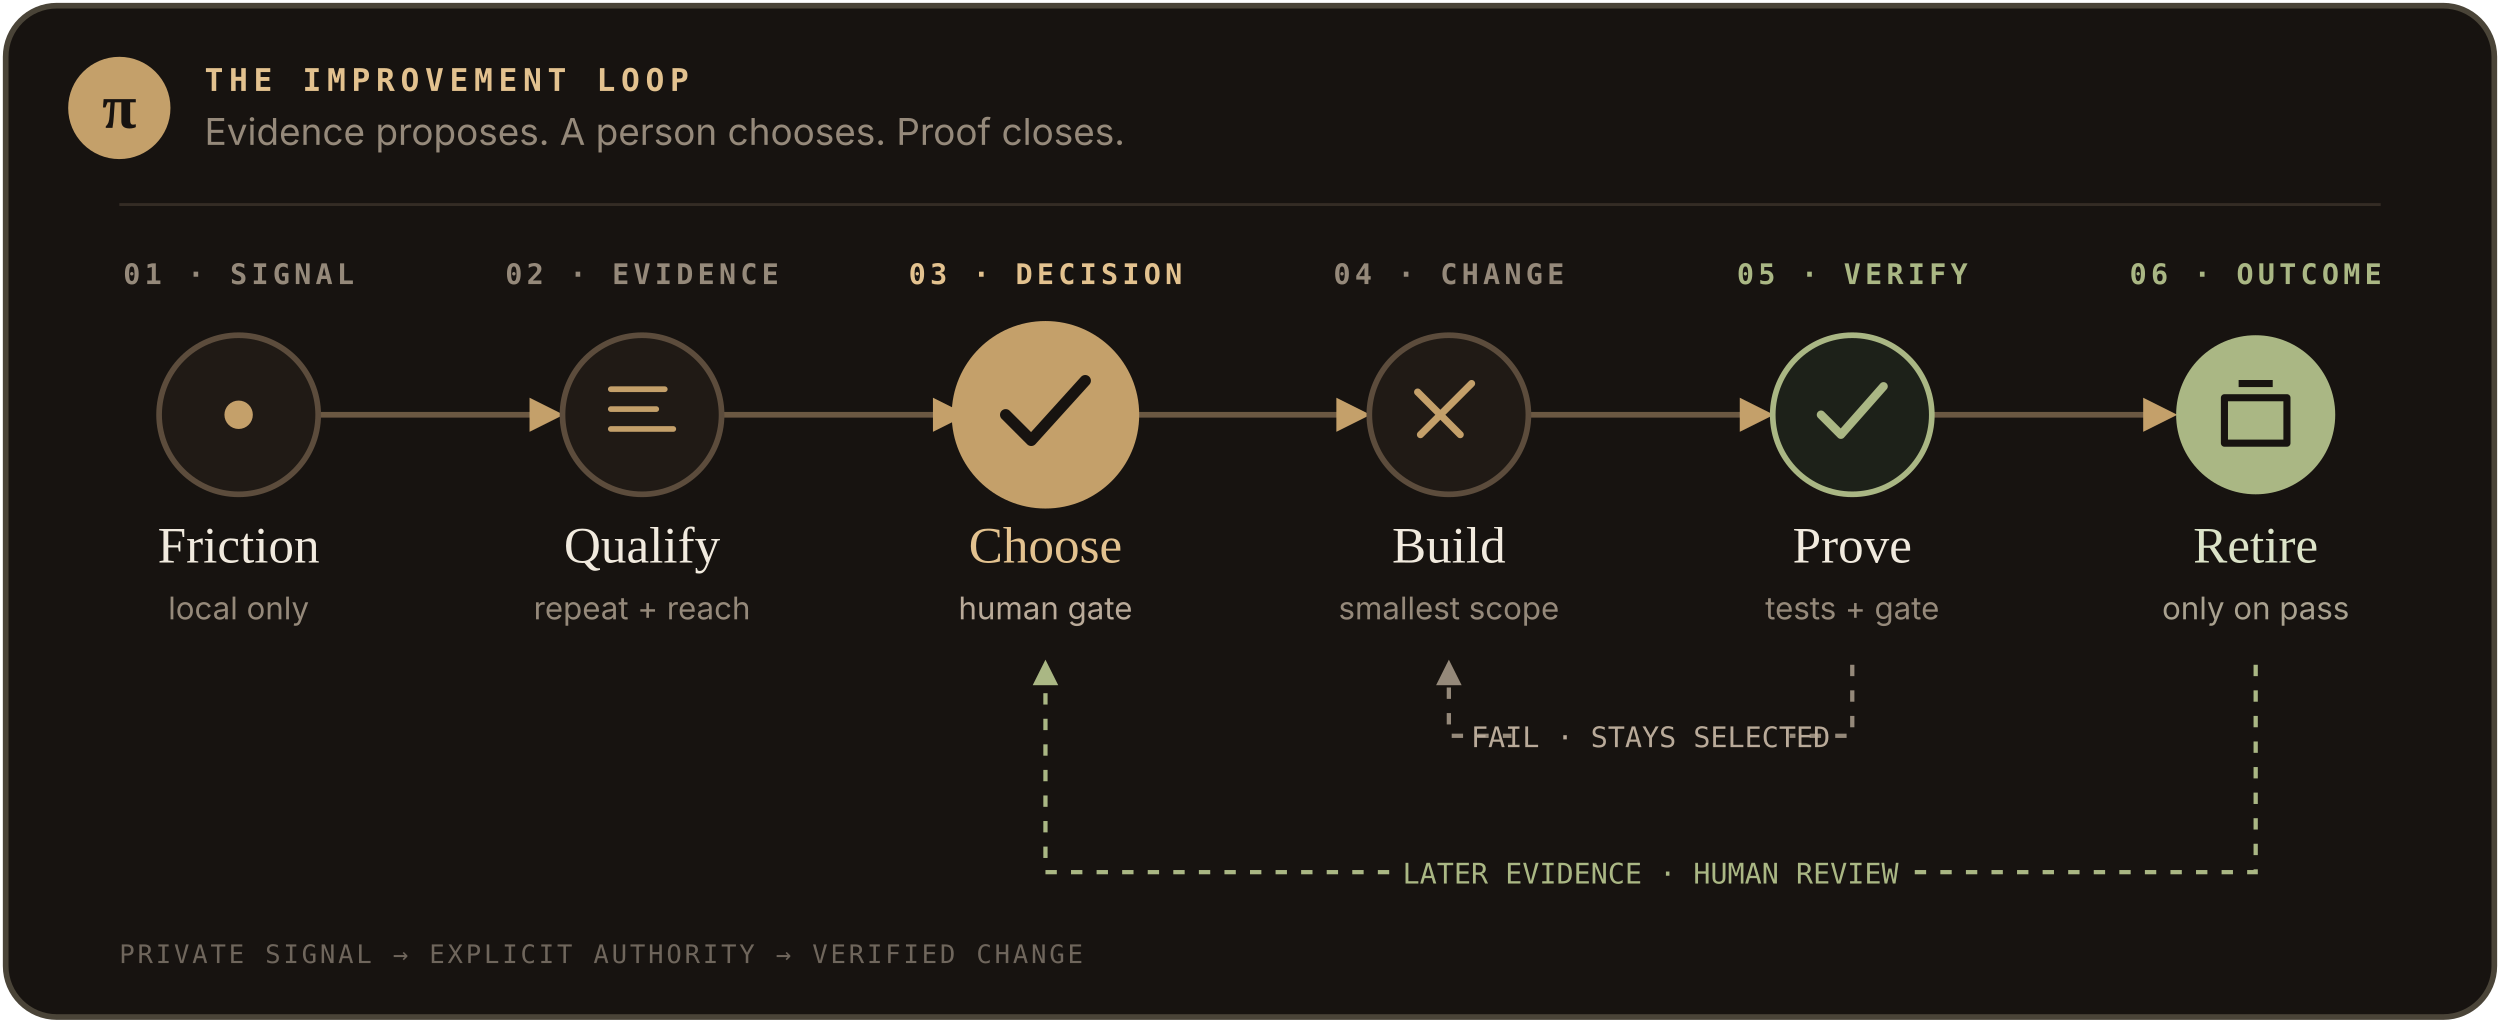
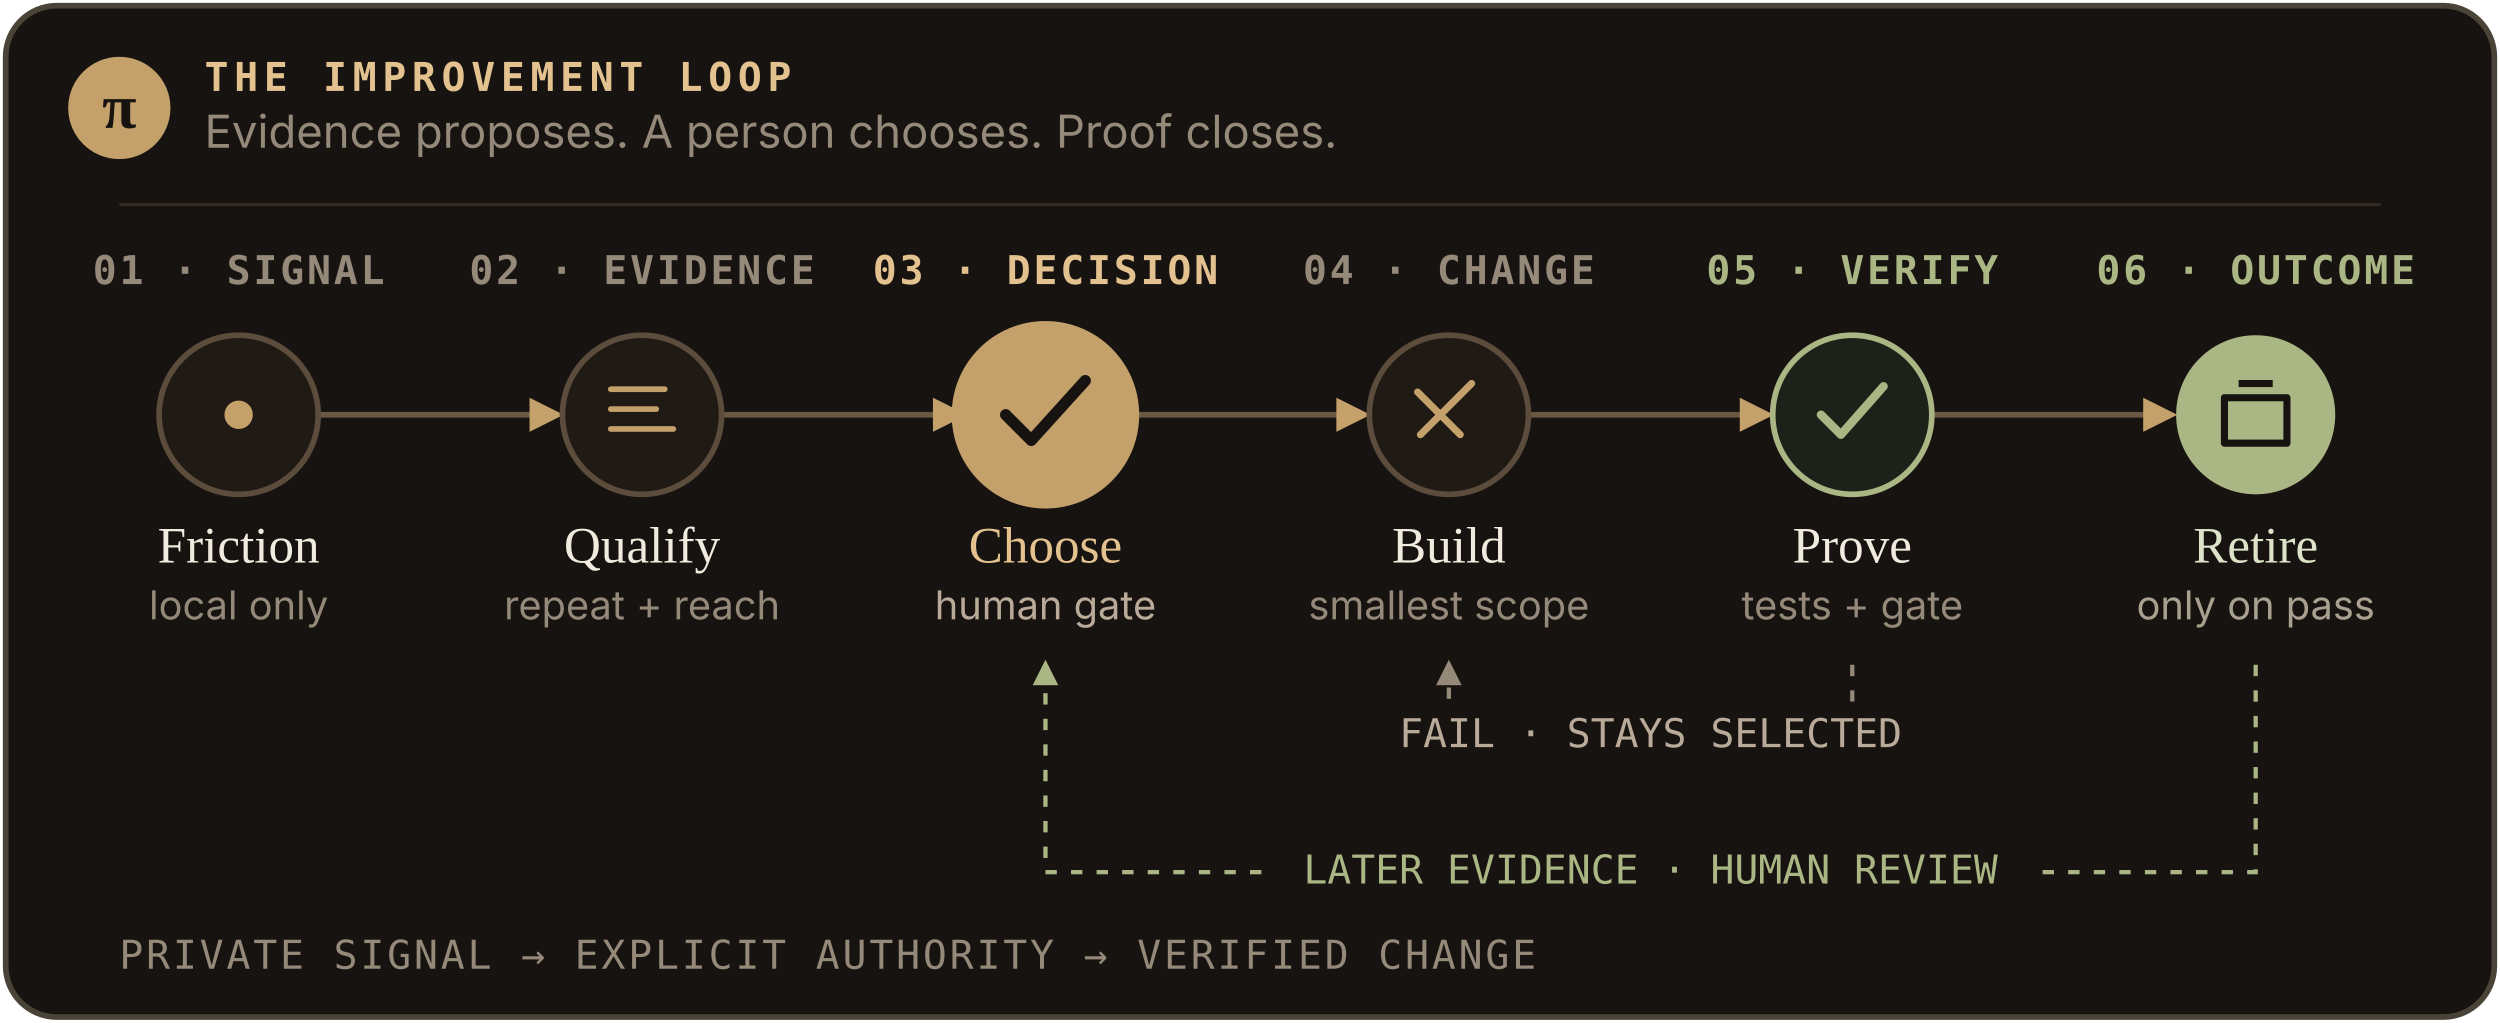
<svg xmlns="http://www.w3.org/2000/svg" viewBox="0 0 880 360" role="img" aria-labelledby="loop-title loop-desc">
  <defs>
    <marker id="arrow-tea" viewBox="0 0 10 10" refX="8" refY="5" markerWidth="6" markerHeight="6" orient="auto">
      <path d="M0 0 10 5 0 10z" fill="#c4a06a" />
    </marker>
    <marker id="arrow-rice" viewBox="0 0 10 10" refX="8" refY="5" markerWidth="6" markerHeight="6" orient="auto">
      <path d="M0 0 10 5 0 10z" fill="#95897a" />
    </marker>
    <marker id="arrow-matcha" viewBox="0 0 10 10" refX="8" refY="5" markerWidth="6" markerHeight="6" orient="auto">
      <path d="M0 0 10 5 0 10z" fill="#aab784" />
    </marker>
  </defs>
  <rect x="2" y="2" width="876" height="356" rx="18" fill="#171310" stroke="#4a4438" stroke-width="2" />
  <circle cx="42" cy="38" r="18" fill="#c4a06a" />
  <text x="42" y="45" fill="#171310" font-family="Georgia, 'Times New Roman', serif" font-size="22" font-weight="700" text-anchor="middle">π</text>
-   <text x="72" y="32" fill="#e3c28f" font-family="ui-monospace, 'SFMono-Regular', Consolas, monospace" font-size="11" font-weight="700" letter-spacing="2">THE IMPROVEMENT LOOP</text>
-   <text x="72" y="51" fill="#95897a" font-family="Inter, ui-sans-serif, system-ui, sans-serif" font-size="13">Evidence proposes. A person chooses. Proof closes.</text>
+   <text x="72" y="32" fill="#e3c28f" font-family="ui-monospace, 'SFMono-Regular', Consolas, monospace" font-size="14" font-weight="700" letter-spacing="2">THE IMPROVEMENT LOOP</text>
+   <text x="72" y="52" fill="#95897a" font-family="Inter, ui-sans-serif, system-ui, sans-serif" font-size="16">Evidence proposes. A person chooses. Proof closes.</text>
  <path d="M42 72H838" stroke="#342c25" />
  <g fill="none" stroke="#6b5842" stroke-width="2" marker-end="url(#arrow-tea)">
    <path d="M112 146H196" />
    <path d="M254 146H338" />
    <path d="M396 146H480" />
    <path d="M538 146H622" />
    <path d="M680 146H764" />
  </g>
-   <g font-family="ui-monospace, 'SFMono-Regular', Consolas, monospace" font-size="10" font-weight="700" letter-spacing="1.5" text-anchor="middle">
+   <g font-family="ui-monospace, 'SFMono-Regular', Consolas, monospace" font-size="14" font-weight="700" letter-spacing="1" text-anchor="middle">
    <text x="84" y="100" fill="#95897a">01 · SIGNAL</text>
    <text x="226" y="100" fill="#95897a">02 · EVIDENCE</text>
    <text x="368" y="100" fill="#e3c28f">03 · DECISION</text>
    <text x="510" y="100" fill="#95897a">04 · CHANGE</text>
    <text x="652" y="100" fill="#aab784">05 · VERIFY</text>
    <text x="794" y="100" fill="#aab784">06 · OUTCOME</text>
  </g>
  <g text-anchor="middle">
    <g>
      <circle cx="84" cy="146" r="28" fill="#201a15" stroke="#5c4c3c" stroke-width="2" />
      <circle cx="84" cy="146" r="5" fill="#c4a06a" />
      <text x="84" y="198" fill="#f1eade" font-family="Georgia, 'Times New Roman', serif" font-size="18">Friction</text>
-       <text x="84" y="218" fill="#95897a" font-family="Inter, ui-sans-serif, system-ui, sans-serif" font-size="11">local only</text>
+       <text x="84" y="218" fill="#95897a" font-family="Inter, ui-sans-serif, system-ui, sans-serif" font-size="14">local only</text>
    </g>
    <g>
      <circle cx="226" cy="146" r="28" fill="#201a15" stroke="#5c4c3c" stroke-width="2" />
      <path d="M215 151h22M215 144h16M215 137h19" stroke="#c4a06a" stroke-width="2" stroke-linecap="round" />
      <text x="226" y="198" fill="#f1eade" font-family="Georgia, 'Times New Roman', serif" font-size="18">Qualify</text>
-       <text x="226" y="218" fill="#95897a" font-family="Inter, ui-sans-serif, system-ui, sans-serif" font-size="11">repeat + reach</text>
+       <text x="226" y="218" fill="#95897a" font-family="Inter, ui-sans-serif, system-ui, sans-serif" font-size="14">repeat + reach</text>
    </g>
    <g>
      <circle cx="368" cy="146" r="33" fill="#c4a06a" />
      <path d="M354 146l9 9 19-21" fill="none" stroke="#171310" stroke-width="4" stroke-linecap="round" stroke-linejoin="round" />
      <text x="368" y="198" fill="#e3c28f" font-family="Georgia, 'Times New Roman', serif" font-size="18">Choose</text>
-       <text x="368" y="218" fill="#b9aa99" font-family="Inter, ui-sans-serif, system-ui, sans-serif" font-size="11">human gate</text>
+       <text x="368" y="218" fill="#b9aa99" font-family="Inter, ui-sans-serif, system-ui, sans-serif" font-size="14">human gate</text>
    </g>
    <g>
      <circle cx="510" cy="146" r="28" fill="#201a15" stroke="#5c4c3c" stroke-width="2" />
      <path d="M500 153l18-18M499 138l15 15" fill="none" stroke="#c4a06a" stroke-width="2.5" stroke-linecap="round" />
      <text x="510" y="198" fill="#f1eade" font-family="Georgia, 'Times New Roman', serif" font-size="18">Build</text>
-       <text x="510" y="218" fill="#95897a" font-family="Inter, ui-sans-serif, system-ui, sans-serif" font-size="11">smallest scope</text>
+       <text x="510" y="218" fill="#95897a" font-family="Inter, ui-sans-serif, system-ui, sans-serif" font-size="14">smallest scope</text>
    </g>
    <g>
      <circle cx="652" cy="146" r="28" fill="#1d2119" stroke="#aab784" stroke-width="2" />
      <path d="M641 146l7 7 15-17" fill="none" stroke="#aab784" stroke-width="3" stroke-linecap="round" stroke-linejoin="round" />
      <text x="652" y="198" fill="#f1eade" font-family="Georgia, 'Times New Roman', serif" font-size="18">Prove</text>
-       <text x="652" y="218" fill="#95897a" font-family="Inter, ui-sans-serif, system-ui, sans-serif" font-size="11">tests + gate</text>
+       <text x="652" y="218" fill="#95897a" font-family="Inter, ui-sans-serif, system-ui, sans-serif" font-size="14">tests + gate</text>
    </g>
    <g>
      <circle cx="794" cy="146" r="28" fill="#aab784" />
      <path d="M783 140h22v16h-22zM788 135h12" fill="none" stroke="#171310" stroke-width="2.5" stroke-linejoin="round" />
      <text x="794" y="198" fill="#dce3c8" font-family="Georgia, 'Times New Roman', serif" font-size="18">Retire</text>
-       <text x="794" y="218" fill="#a9a18f" font-family="Inter, ui-sans-serif, system-ui, sans-serif" font-size="11">only on pass</text>
+       <text x="794" y="218" fill="#a9a18f" font-family="Inter, ui-sans-serif, system-ui, sans-serif" font-size="14">only on pass</text>
    </g>
  </g>
  <path id="verification-failure-return" d="M652 234v25H510v-25" fill="none" stroke="#95897a" stroke-width="1.5" stroke-dasharray="4 5" marker-end="url(#arrow-rice)" />
-   <rect x="532" y="249" width="98" height="20" rx="10" fill="#171310" />
-   <text x="581" y="263" fill="#b9aa99" font-family="ui-monospace, 'SFMono-Regular', Consolas, monospace" font-size="10" text-anchor="middle">FAIL · STAYS SELECTED</text>
+   <rect x="481" y="247" width="200" height="22" rx="11" fill="#171310" />
+   <text x="581" y="263" fill="#b9aa99" font-family="ui-monospace, 'SFMono-Regular', Consolas, monospace" font-size="14" text-anchor="middle">FAIL · STAYS SELECTED</text>
  <path id="later-evidence-review-return" d="M794 234v73H368v-73" fill="none" stroke="#aab784" stroke-width="1.5" stroke-dasharray="4 5" marker-end="url(#arrow-matcha)" />
-   <rect x="490" y="297" width="182" height="20" rx="10" fill="#171310" />
-   <text x="581" y="311" fill="#aab784" font-family="ui-monospace, 'SFMono-Regular', Consolas, monospace" font-size="10" text-anchor="middle">LATER EVIDENCE · HUMAN REVIEW</text>
-   <text x="42" y="339" fill="#6f665c" font-family="ui-monospace, 'SFMono-Regular', Consolas, monospace" font-size="9" letter-spacing="1">PRIVATE SIGNAL → EXPLICIT AUTHORITY → VERIFIED CHANGE</text>
+   <rect x="445" y="295" width="272" height="22" rx="11" fill="#171310" />
+   <text x="581" y="311" fill="#aab784" font-family="ui-monospace, 'SFMono-Regular', Consolas, monospace" font-size="14" text-anchor="middle">LATER EVIDENCE · HUMAN REVIEW</text>
+   <text x="42" y="341" fill="#95897a" font-family="ui-monospace, 'SFMono-Regular', Consolas, monospace" font-size="14" letter-spacing="1">PRIVATE SIGNAL → EXPLICIT AUTHORITY → VERIFIED CHANGE</text>
</svg>
